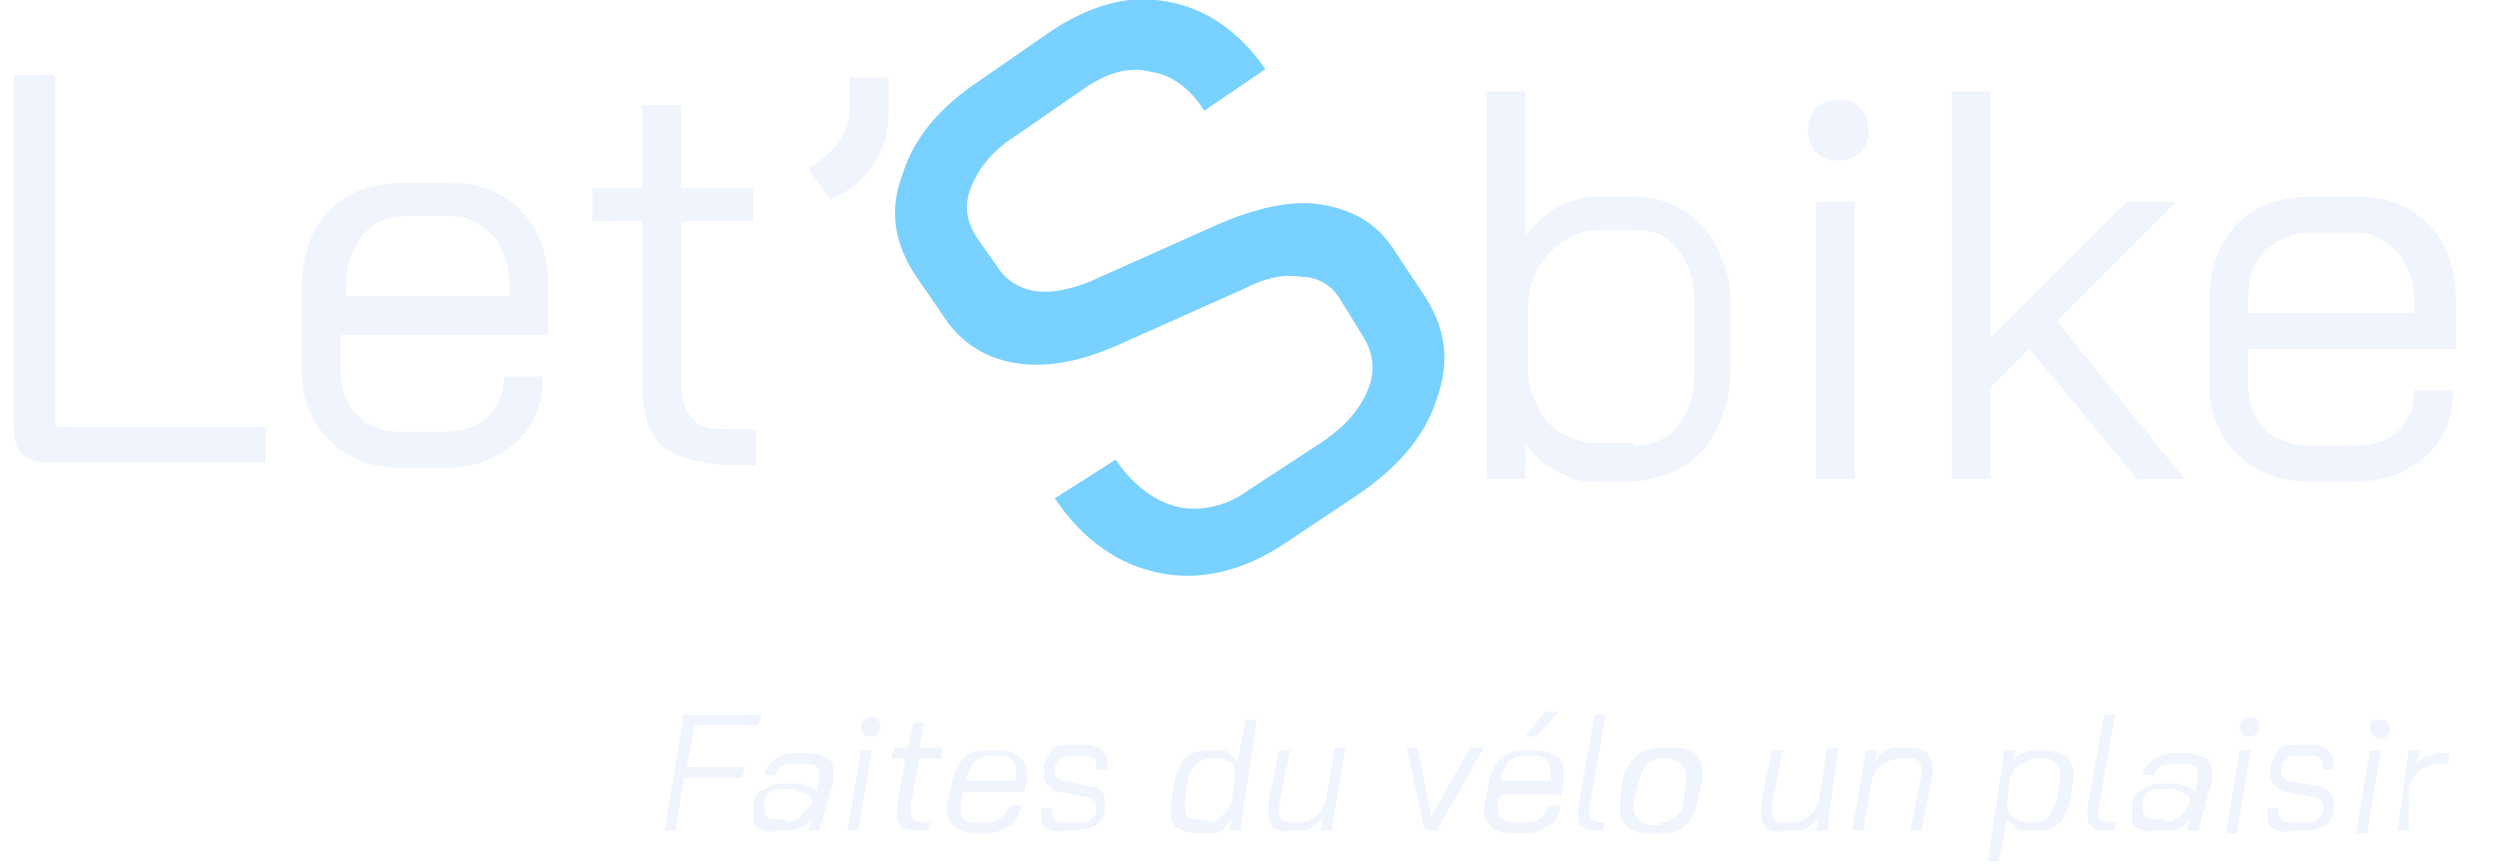
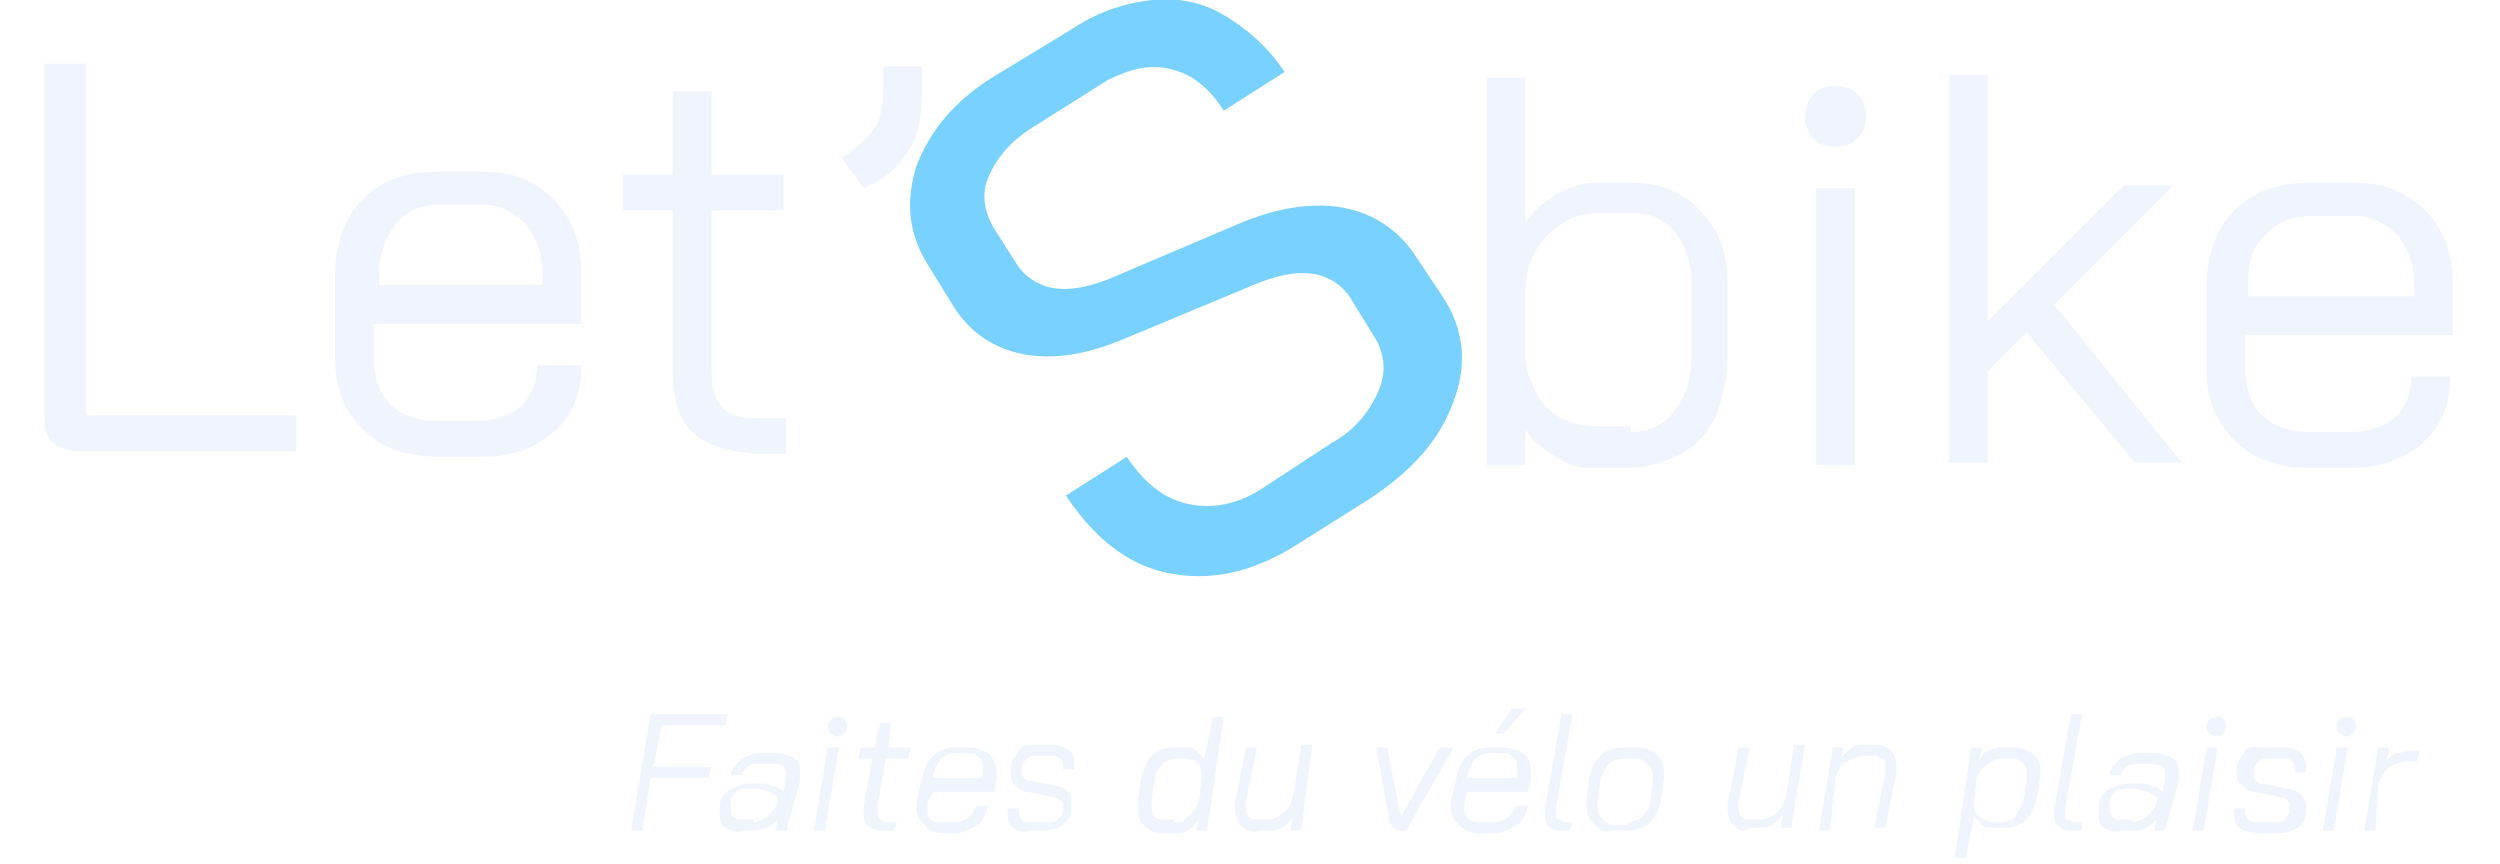
<svg xmlns="http://www.w3.org/2000/svg" version="1.1" id="Calque_1" x="0px" y="0px" viewBox="0 0 90.3 31.2" style="enable-background:new 0 0 90.3 31.2;" xml:space="preserve">
  <style type="text/css">
- 	.st0{fill:#78D1FF;}
- 	.st1{fill:none;}
- 	.st2{enable-background:new    ;}
- 	.st3{fill:#F0F4FC;}
+ 	.st0{fill:#F0F4FC;}
+ 	.st1{fill:#78D1FF;}
</style>
  <g>
-     <g>
-       <path class="st0" d="M41.9,20.7c-1.5-0.3-2.8-1.2-3.8-2.7l2.2-1.4c0.6,0.9,1.4,1.5,2.2,1.7s1.8,0,2.6-0.6l2.6-1.7    c0.9-0.6,1.4-1.2,1.7-1.9c0.3-0.7,0.2-1.4-0.2-2l-0.8-1.3C48.1,10.3,47.6,10,47,10c-0.6-0.1-1.2,0-2,0.4l-4.7,2.1    c-1.4,0.6-2.6,0.8-3.7,0.6c-1.1-0.2-2-0.8-2.6-1.8L33.1,10c-0.8-1.2-1-2.4-0.5-3.7C33,5,33.9,3.9,35.4,2.9L38,1.1    c0.9-0.6,1.9-1,2.8-1.1c0.9-0.1,1.9,0.1,2.7,0.5s1.6,1.1,2.2,2L43.5,4c-0.5-0.8-1.2-1.3-1.9-1.4c-0.8-0.2-1.5,0-2.3,0.5l-2.6,1.8    c-0.8,0.5-1.3,1.1-1.6,1.8c-0.3,0.7-0.2,1.3,0.2,1.9l0.7,1c0.3,0.5,0.8,0.8,1.3,0.9c0.6,0.1,1.2,0,2-0.3L44,8.1    c1.4-0.6,2.7-0.9,3.8-0.7s2,0.7,2.6,1.7l1,1.5c0.8,1.2,1,2.4,0.5,3.8c-0.4,1.3-1.4,2.5-2.9,3.5l-2.7,1.8    C44.9,20.6,43.4,21,41.9,20.7z" />
-     </g>
+     <path class="st0" d="M1.9,16c-0.2-0.2-0.3-0.5-0.3-1V2.3h1.5V15h7.6v1.3H2.9C2.5,16.3,2.2,16.2,1.9,16z" />
+     <path class="st0" d="M13.1,15.5c-0.7-0.7-1-1.5-1-2.6V10c0-1.1,0.3-2.1,1-2.8c0.7-0.7,1.6-1,2.7-1h1.6c1.1,0,1.9,0.3,2.6,1   c0.7,0.7,1,1.6,1,2.7v1.8h-7.5v1.2c0,0.7,0.2,1.3,0.6,1.7c0.4,0.4,1,0.6,1.6,0.6h1.5c0.7,0,1.2-0.2,1.6-0.5   c0.4-0.4,0.6-0.9,0.6-1.5H21c0,1-0.3,1.8-1,2.4c-0.7,0.6-1.5,0.9-2.6,0.9h-1.5C14.7,16.5,13.8,16.2,13.1,15.5z M19.6,10.4V9.9   c0-0.7-0.2-1.3-0.6-1.8c-0.4-0.4-0.9-0.7-1.5-0.7h-1.6c-0.7,0-1.2,0.2-1.6,0.7c-0.4,0.5-0.6,1.1-0.6,1.8v0.4H19.6z" />
+     <path class="st0" d="M25,15.6c-0.5-0.5-0.7-1.2-0.7-2.2V7.6h-1.8V6.3h1.8v-3h1.4v3h2.6v1.3h-2.6v5.8c0,0.6,0.1,1,0.4,1.3   c0.2,0.3,0.6,0.4,1.2,0.4h1.1v1.3h-1.1C26.3,16.3,25.5,16.1,25,15.6z" />
+     <path class="st0" d="M30.4,5.7l0.3-0.2c0.4-0.3,0.7-0.6,0.9-0.9s0.3-0.8,0.3-1.2v-1h1.4v1c0,0.7-0.1,1.4-0.4,1.9   c-0.3,0.5-0.7,1-1.3,1.3l-0.4,0.2L30.4,5.7z" />
  </g>
-   <rect x="-1.2" y="2.7" class="st1" width="35" height="17.9" />
-   <g class="st2">
-     <path class="st3" d="M0.8,16.4c-0.2-0.2-0.3-0.5-0.3-1V2.7h1.5v12.7h7.6v1.3H1.7C1.3,16.7,1,16.6,0.8,16.4z" />
-     <path class="st3" d="M11.9,15.9c-0.7-0.7-1-1.5-1-2.6v-2.9c0-1.1,0.3-2.1,1-2.8c0.7-0.7,1.6-1,2.7-1h1.6c1.1,0,1.9,0.3,2.6,1   c0.7,0.7,1,1.6,1,2.7v1.8h-7.5v1.2c0,0.7,0.2,1.3,0.6,1.7c0.4,0.4,1,0.6,1.6,0.6h1.5c0.7,0,1.2-0.2,1.6-0.5   c0.4-0.4,0.6-0.9,0.6-1.5h1.4c0,1-0.3,1.8-1,2.4c-0.7,0.6-1.5,0.9-2.6,0.9h-1.5C13.5,16.9,12.6,16.6,11.9,15.9z M18.4,10.8v-0.5   c0-0.7-0.2-1.3-0.6-1.8c-0.4-0.4-0.9-0.7-1.5-0.7h-1.6c-0.7,0-1.2,0.2-1.6,0.7s-0.6,1.1-0.6,1.8v0.4H18.4z" />
-     <path class="st3" d="M23.9,16.1c-0.5-0.5-0.7-1.2-0.7-2.2V8h-1.8V6.8h1.8v-3h1.4v3h2.6V8h-2.6v5.8c0,0.6,0.1,1,0.4,1.3   c0.2,0.3,0.6,0.4,1.2,0.4h1.1v1.3h-1.1C25.1,16.7,24.4,16.5,23.9,16.1z" />
-     <path class="st3" d="M29.2,6.1l0.3-0.2c0.4-0.3,0.7-0.6,0.9-0.9s0.3-0.8,0.3-1.2v-1h1.4v1c0,0.7-0.1,1.4-0.4,1.9   c-0.3,0.5-0.7,1-1.3,1.3l-0.4,0.2L29.2,6.1z" />
+   <g>
+     <path class="st0" d="M56.2,16.5c-0.5-0.3-0.9-0.6-1.1-1v1.3h-1.4v-14h1.4v5.2c0.3-0.4,0.7-0.7,1.1-1c0.5-0.2,0.9-0.4,1.4-0.4H59   c0.7,0,1.3,0.2,1.8,0.5c0.5,0.3,0.9,0.8,1.2,1.3c0.3,0.6,0.4,1.2,0.4,1.9v2.6c0,0.8-0.2,1.5-0.4,2.1c-0.3,0.6-0.7,1.1-1.3,1.4   s-1.2,0.5-1.9,0.5h-1.4C57.1,16.9,56.6,16.8,56.2,16.5z M58.9,15.6c0.6,0,1.2-0.2,1.6-0.8c0.4-0.5,0.6-1.1,0.6-2v-2.6   c0-0.7-0.2-1.3-0.6-1.8c-0.4-0.5-0.9-0.7-1.5-0.7h-1.3c-0.7,0-1.3,0.3-1.8,0.8s-0.8,1.2-0.8,2v2.4c0,0.5,0.2,0.9,0.4,1.3   s0.5,0.7,0.9,0.9s0.8,0.3,1.2,0.3H58.9z" />
+     <path class="st0" d="M65.5,5c-0.2-0.2-0.3-0.5-0.3-0.8c0-0.3,0.1-0.6,0.3-0.8c0.2-0.2,0.5-0.3,0.8-0.3c0.3,0,0.6,0.1,0.8,0.3   c0.2,0.2,0.3,0.5,0.3,0.8c0,0.3-0.1,0.6-0.3,0.8c-0.2,0.2-0.5,0.3-0.8,0.3C65.9,5.3,65.7,5.2,65.5,5z M65.5,6.8H67v10h-1.4V6.8z" />
+     <path class="st0" d="M77.1,16.7L73.2,12l-1.4,1.4v3.3h-1.4v-14h1.4v8.9l4.9-4.9h1.8L74.2,11l4.6,5.7H77.1z" />
+     <path class="st0" d="M80.7,15.9c-0.7-0.7-1-1.5-1-2.6v-2.9c0-1.1,0.3-2.1,1-2.8c0.7-0.7,1.6-1,2.7-1H85c1.1,0,1.9,0.3,2.6,1   c0.7,0.7,1,1.6,1,2.7v1.8h-7.5v1.2c0,0.7,0.2,1.3,0.6,1.7c0.4,0.4,1,0.6,1.7,0.6h1.5c0.7,0,1.2-0.2,1.6-0.5   c0.4-0.4,0.6-0.9,0.6-1.5h1.4c0,1-0.3,1.8-1,2.4c-0.7,0.6-1.5,0.9-2.6,0.9h-1.5C82.3,16.9,81.4,16.6,80.7,15.9z M87.2,10.8v-0.5   c0-0.7-0.2-1.3-0.6-1.8c-0.4-0.4-0.9-0.7-1.5-0.7h-1.6c-0.7,0-1.2,0.2-1.7,0.7s-0.6,1.1-0.6,1.8v0.4H87.2z" />
  </g>
-   <rect x="52.6" y="3.2" class="st1" width="37.7" height="16.9" />
-   <g class="st2">
-     <path class="st3" d="M56.2,17c-0.5-0.3-0.9-0.6-1.1-1v1.3h-1.4v-14h1.4v5.2c0.3-0.4,0.7-0.7,1.1-1c0.5-0.2,0.9-0.4,1.4-0.4h1.4   c0.7,0,1.3,0.2,1.8,0.5s0.9,0.8,1.2,1.3c0.3,0.6,0.5,1.2,0.5,1.9v2.6c0,0.8-0.2,1.5-0.5,2.1c-0.3,0.6-0.7,1.1-1.3,1.4   s-1.2,0.5-1.9,0.5h-1.4C57.2,17.4,56.7,17.3,56.2,17z M59,16.1c0.6,0,1.2-0.2,1.6-0.7c0.4-0.5,0.6-1.1,0.6-2v-2.6   c0-0.7-0.2-1.3-0.6-1.8s-0.9-0.7-1.5-0.7h-1.3c-0.7,0-1.3,0.3-1.8,0.8s-0.8,1.2-0.8,2v2.4c0,0.5,0.2,0.9,0.4,1.3s0.5,0.7,0.9,0.9   c0.4,0.2,0.8,0.3,1.2,0.3H59z" />
-     <path class="st3" d="M65.6,5.5c-0.2-0.2-0.3-0.5-0.3-0.8c0-0.3,0.1-0.6,0.3-0.8c0.2-0.2,0.5-0.3,0.8-0.3c0.3,0,0.6,0.1,0.8,0.3   c0.2,0.2,0.3,0.5,0.3,0.8c0,0.3-0.1,0.6-0.3,0.8c-0.2,0.2-0.5,0.3-0.8,0.3C66,5.8,65.8,5.7,65.6,5.5z M65.6,7.3h1.4v10h-1.4V7.3z" />
-     <path class="st3" d="M77.2,17.3l-3.9-4.7l-1.4,1.4v3.3h-1.4v-14h1.4v8.9l4.9-4.9h1.8l-4.3,4.3l4.6,5.7H77.2z" />
-     <path class="st3" d="M80.8,16.4c-0.7-0.7-1-1.5-1-2.6v-2.9c0-1.1,0.3-2.1,1-2.8s1.6-1,2.7-1h1.6c1.1,0,1.9,0.3,2.6,1s1,1.6,1,2.7   v1.8h-7.5v1.2c0,0.7,0.2,1.3,0.6,1.7c0.4,0.4,1,0.6,1.7,0.6H85c0.7,0,1.2-0.2,1.6-0.5c0.4-0.4,0.6-0.9,0.6-1.5h1.4   c0,1-0.3,1.8-1,2.4c-0.7,0.6-1.5,0.9-2.6,0.9h-1.5C82.4,17.4,81.5,17.1,80.8,16.4z M87.2,11.4v-0.5c0-0.7-0.2-1.3-0.6-1.8   c-0.4-0.4-0.9-0.7-1.5-0.7h-1.6c-0.7,0-1.2,0.2-1.7,0.7s-0.6,1.1-0.6,1.8v0.4H87.2z" />
+   <g>
+     <path class="st1" d="M42.2,20.7c-1.5-0.3-2.7-1.3-3.7-2.8l2.2-1.4c0.6,0.9,1.3,1.5,2.2,1.7c0.9,0.2,1.8,0,2.6-0.5l2.6-1.7   c0.9-0.5,1.4-1.2,1.7-1.9c0.3-0.7,0.2-1.4-0.2-2l-0.8-1.3c-0.3-0.5-0.8-0.8-1.3-0.9c-0.6-0.1-1.2,0-2,0.3l-4.8,2   c-1.4,0.6-2.6,0.8-3.7,0.6s-2-0.8-2.6-1.8l-0.8-1.3c-0.8-1.2-0.9-2.4-0.5-3.7c0.5-1.3,1.4-2.4,2.9-3.3L38.8,1   c0.9-0.6,1.9-0.9,2.8-1c1-0.1,1.9,0.1,2.7,0.6s1.5,1.1,2.1,2l-2.2,1.4c-0.5-0.8-1.1-1.3-1.9-1.5c-0.8-0.2-1.5,0-2.3,0.4l-2.7,1.7   c-0.8,0.5-1.3,1.1-1.6,1.8S35.6,7.8,36,8.4l0.7,1.1c0.3,0.5,0.8,0.8,1.3,0.9c0.6,0.1,1.2,0,2-0.3l4.7-2c1.4-0.6,2.7-0.8,3.8-0.6   c1.1,0.2,2,0.8,2.6,1.7l1,1.5c0.8,1.2,0.9,2.5,0.4,3.8C52,15.9,51,17,49.5,18l-2.7,1.7C45.2,20.7,43.7,21,42.2,20.7z" />
  </g>
-   <rect x="15.4" y="25.8" class="st1" width="73.5" height="4.9" />
-   <g class="st2">
-     <path class="st3" d="M24.7,25.8h2.8l-0.1,0.4h-2.3l-0.3,1.5h2.1l-0.1,0.4h-2.1L24.4,30h-0.4L24.7,25.8z" />
-     <path class="st3" d="M27.4,29.9c-0.2-0.1-0.2-0.3-0.2-0.5c0,0,0-0.1,0-0.1l0-0.2c0-0.3,0.2-0.5,0.4-0.6c0.2-0.1,0.4-0.2,0.7-0.2   h0.4c0.1,0,0.3,0,0.4,0.1c0.2,0,0.3,0.1,0.4,0.2l0.1-0.5c0-0.1,0-0.1,0-0.1c0-0.1,0-0.2-0.1-0.3s-0.2-0.1-0.4-0.1h-0.5   c-0.2,0-0.3,0-0.4,0.1c-0.1,0.1-0.2,0.2-0.2,0.3h-0.4c0-0.2,0.2-0.4,0.4-0.6c0.2-0.1,0.4-0.2,0.7-0.2h0.5c0.3,0,0.5,0.1,0.7,0.2   s0.2,0.3,0.2,0.6c0,0.1,0,0.1,0,0.2L29.6,30h-0.4l0.1-0.4c-0.1,0.1-0.3,0.3-0.4,0.3s-0.3,0.1-0.4,0.1h-0.4   C27.8,30.1,27.6,30,27.4,29.9z M28.4,29.7c0.2,0,0.4-0.1,0.5-0.2s0.3-0.3,0.4-0.5l0-0.2c-0.1-0.1-0.2-0.1-0.3-0.2   c-0.1,0-0.3-0.1-0.4-0.1h-0.4c-0.2,0-0.3,0-0.4,0.1c-0.1,0.1-0.2,0.2-0.2,0.3l0,0.2c0,0,0,0.1,0,0.1c0,0.1,0,0.2,0.1,0.3   c0.1,0.1,0.2,0.1,0.3,0.1H28.4z" />
-     <path class="st3" d="M31.1,27.1h0.4L31,30h-0.4L31.1,27.1z M31.2,26.5c0,0-0.1-0.1-0.1-0.2c0-0.1,0-0.2,0.1-0.3   c0.1-0.1,0.2-0.1,0.3-0.1c0.1,0,0.2,0,0.2,0.1c0,0,0.1,0.1,0.1,0.2c0,0.1,0,0.2-0.1,0.3c-0.1,0.1-0.2,0.1-0.3,0.1   C31.3,26.6,31.3,26.6,31.2,26.5z" />
-     <path class="st3" d="M32.6,29.9c-0.1-0.1-0.2-0.2-0.2-0.5c0-0.1,0-0.2,0-0.3l0.3-1.7h-0.5l0.1-0.4h0.5l0.2-0.9h0.4l-0.2,0.9h0.8   L34,27.4h-0.8l-0.3,1.7c0,0,0,0.1,0,0.2c0,0.1,0,0.2,0.1,0.3s0.2,0.1,0.3,0.1h0.3L33.5,30h-0.3C32.9,30,32.8,30,32.6,29.9z" />
-     <path class="st3" d="M34.5,29.9c-0.2-0.2-0.3-0.4-0.3-0.6c0-0.1,0-0.1,0-0.2l0.2-0.9c0.1-0.4,0.2-0.6,0.4-0.8   c0.2-0.2,0.5-0.3,0.8-0.3h0.5c0.3,0,0.5,0.1,0.7,0.2c0.2,0.2,0.3,0.4,0.3,0.7c0,0.1,0,0.1,0,0.2L37,28.6h-2.2L34.7,29   c0,0,0,0.1,0,0.2c0,0.2,0,0.3,0.1,0.4c0.1,0.1,0.2,0.1,0.4,0.1h0.5c0.2,0,0.4-0.1,0.5-0.2c0.1-0.1,0.2-0.3,0.3-0.4h0.4   c-0.1,0.3-0.2,0.6-0.4,0.7s-0.5,0.3-0.8,0.3h-0.5C35,30.1,34.7,30,34.5,29.9z M36.7,28.3l0-0.2c0-0.1,0-0.1,0-0.2   c0-0.2,0-0.3-0.1-0.4c-0.1-0.1-0.2-0.2-0.4-0.2h-0.5c-0.2,0-0.4,0.1-0.5,0.2s-0.2,0.3-0.3,0.6l0,0.1H36.7z" />
-     <path class="st3" d="M37.8,29.9c-0.2-0.1-0.2-0.3-0.2-0.5c0-0.1,0-0.1,0-0.2H38c0,0.1,0,0.1,0,0.1c0,0.1,0,0.2,0.1,0.3   s0.2,0.1,0.4,0.1H39c0.2,0,0.3,0,0.4-0.1c0.1-0.1,0.2-0.2,0.2-0.3l0-0.2c0,0,0,0,0,0c0-0.1,0-0.1-0.1-0.2c-0.1,0-0.1-0.1-0.2-0.1   l-1-0.2c-0.2,0-0.3-0.1-0.4-0.2c-0.1-0.1-0.2-0.2-0.2-0.4c0,0,0-0.1,0-0.1l0-0.2c0-0.2,0.2-0.4,0.3-0.6s0.4-0.2,0.7-0.2h0.5   c0.3,0,0.5,0.1,0.6,0.2c0.2,0.1,0.2,0.3,0.2,0.5c0,0.1,0,0.1,0,0.2h-0.4c0,0,0-0.1,0-0.1c0-0.1,0-0.2-0.1-0.3   c-0.1-0.1-0.2-0.1-0.3-0.1h-0.5c-0.2,0-0.3,0-0.4,0.1c-0.1,0.1-0.2,0.2-0.2,0.3l0,0.2c0,0.1,0,0.1,0.1,0.2c0.1,0.1,0.1,0.1,0.2,0.1   l1,0.2c0.2,0,0.3,0.1,0.4,0.2c0.1,0.1,0.1,0.2,0.1,0.4c0,0,0,0.1,0,0.1l0,0.2c0,0.2-0.2,0.4-0.3,0.5c-0.2,0.1-0.4,0.2-0.7,0.2h-0.5   C38.2,30.1,37.9,30,37.8,29.9z" />
-     <path class="st3" d="M42.5,29.9c-0.2-0.2-0.2-0.4-0.2-0.6c0-0.1,0-0.2,0-0.3l0.1-0.7c0.1-0.4,0.2-0.7,0.4-0.9   c0.2-0.2,0.5-0.3,0.8-0.3h0.4c0.2,0,0.3,0,0.4,0.1c0.1,0.1,0.2,0.2,0.3,0.3l0.3-1.5h0.4L44.8,30h-0.4l0.1-0.4   c-0.1,0.1-0.2,0.3-0.4,0.4c-0.1,0.1-0.3,0.1-0.4,0.1h-0.4C42.9,30.1,42.7,30,42.5,29.9z M43.6,29.7c0.1,0,0.3,0,0.4-0.1   c0.1-0.1,0.2-0.2,0.3-0.3c0.1-0.1,0.2-0.3,0.2-0.4l0.1-0.8c0-0.2,0-0.4-0.1-0.5c-0.1-0.1-0.3-0.2-0.4-0.2h-0.4   c-0.2,0-0.4,0.1-0.5,0.2c-0.2,0.2-0.3,0.4-0.3,0.6l-0.1,0.7c0,0.1,0,0.1,0,0.2c0,0.2,0,0.3,0.1,0.4c0.1,0.1,0.2,0.1,0.4,0.1H43.6z" />
-     <path class="st3" d="M46,29.9c-0.1-0.1-0.2-0.3-0.2-0.6c0-0.1,0-0.1,0-0.2l0.4-2h0.4l-0.4,2c0,0.1,0,0.1,0,0.2c0,0.1,0,0.2,0.1,0.3   s0.2,0.1,0.3,0.1H47c0.2,0,0.4-0.1,0.5-0.2c0.2-0.1,0.3-0.3,0.4-0.6l0.3-1.9h0.4l-0.5,3h-0.4l0.1-0.5c-0.1,0.2-0.3,0.3-0.4,0.4   c-0.2,0.1-0.3,0.1-0.4,0.1h-0.4C46.4,30.1,46.2,30,46,29.9z" />
-     <path class="st3" d="M51.4,29.7l-0.6-2.7h0.4l0.5,2.5h0l1.4-2.5h0.5l-1.7,3h-0.2C51.5,30,51.4,29.9,51.4,29.7z" />
-     <path class="st3" d="M53.9,29.9c-0.2-0.2-0.3-0.4-0.3-0.6c0-0.1,0-0.1,0-0.2l0.2-0.9c0.1-0.4,0.2-0.6,0.4-0.8   c0.2-0.2,0.5-0.3,0.8-0.3h0.5c0.3,0,0.5,0.1,0.7,0.2s0.3,0.4,0.3,0.7c0,0.1,0,0.1,0,0.2l-0.1,0.5h-2.2L54.1,29c0,0,0,0.1,0,0.2   c0,0.2,0,0.3,0.2,0.4c0.1,0.1,0.2,0.1,0.4,0.1h0.5c0.2,0,0.4-0.1,0.5-0.2s0.2-0.3,0.3-0.4h0.4c-0.1,0.3-0.2,0.6-0.4,0.7   s-0.5,0.3-0.8,0.3h-0.5C54.3,30.1,54,30,53.9,29.9z M56,28.3l0-0.2c0-0.1,0-0.1,0-0.2c0-0.2,0-0.3-0.1-0.4   c-0.1-0.1-0.2-0.2-0.4-0.2H55c-0.2,0-0.4,0.1-0.5,0.2c-0.1,0.1-0.2,0.3-0.3,0.6l0,0.1H56z M55.8,25.7h0.5l-0.8,0.9h-0.4L55.8,25.7z   " />
-     <path class="st3" d="M57.2,29.9C57,29.8,57,29.7,57,29.5c0-0.1,0-0.2,0-0.3l0.6-3.4H58l-0.6,3.4c0,0.1,0,0.1,0,0.2   c0,0.1,0,0.2,0.1,0.2c0.1,0,0.1,0.1,0.3,0.1H58L57.9,30h-0.2C57.5,30,57.3,30,57.2,29.9z" />
-     <path class="st3" d="M58.8,29.9c-0.2-0.2-0.3-0.4-0.3-0.7c0-0.1,0-0.1,0-0.2l0.1-0.8c0.1-0.4,0.2-0.6,0.4-0.8S59.6,27,60,27h0.5   c0.3,0,0.6,0.1,0.7,0.2c0.2,0.2,0.3,0.4,0.3,0.7c0,0.1,0,0.1,0,0.2L61.3,29c-0.1,0.4-0.2,0.6-0.4,0.8c-0.2,0.2-0.5,0.3-0.8,0.3   h-0.5C59.2,30.1,59,30,58.8,29.9z M60,29.7c0.2,0,0.4-0.1,0.5-0.2c0.2-0.1,0.3-0.3,0.3-0.5l0.1-0.8c0-0.1,0-0.1,0-0.2   c0-0.2-0.1-0.3-0.2-0.4c-0.1-0.1-0.2-0.2-0.4-0.2H60c-0.2,0-0.4,0.1-0.5,0.2c-0.1,0.1-0.2,0.3-0.3,0.6L59,29c0,0.1,0,0.1,0,0.2   c0,0.2,0.1,0.3,0.2,0.4c0.1,0.1,0.2,0.2,0.4,0.2H60z" />
-     <path class="st3" d="M63.8,29.9c-0.1-0.1-0.2-0.3-0.2-0.6c0-0.1,0-0.1,0-0.2l0.4-2h0.4l-0.4,2c0,0.1,0,0.1,0,0.2   c0,0.1,0,0.2,0.1,0.3s0.2,0.1,0.3,0.1h0.4c0.2,0,0.4-0.1,0.5-0.2c0.2-0.1,0.3-0.3,0.4-0.6l0.3-1.9h0.4L66,30h-0.4l0.1-0.5   c-0.1,0.2-0.3,0.3-0.4,0.4c-0.2,0.1-0.3,0.1-0.4,0.1h-0.4C64.2,30.1,63.9,30,63.8,29.9z" />
-     <path class="st3" d="M67.4,27.1h0.4l-0.1,0.4c0.1-0.2,0.3-0.3,0.4-0.4c0.2-0.1,0.3-0.1,0.4-0.1H69c0.3,0,0.5,0.1,0.6,0.2   c0.1,0.1,0.2,0.3,0.2,0.6c0,0.1,0,0.1,0,0.2l-0.4,2H69l0.4-2c0,0,0-0.1,0-0.2c0-0.1,0-0.3-0.1-0.3c-0.1-0.1-0.2-0.1-0.3-0.1h-0.4   c-0.2,0-0.4,0.1-0.6,0.2c-0.2,0.1-0.3,0.3-0.4,0.6L67.3,30h-0.4L67.4,27.1z" />
-     <path class="st3" d="M72.4,27.1h0.4l-0.1,0.4c0.1-0.1,0.2-0.3,0.4-0.3c0.1-0.1,0.3-0.1,0.4-0.1h0.4c0.3,0,0.5,0.1,0.7,0.2   c0.2,0.2,0.3,0.4,0.3,0.6c0,0,0,0.1,0,0.2l-0.1,0.7c-0.1,0.4-0.2,0.7-0.4,0.9c-0.2,0.2-0.5,0.3-0.8,0.3h-0.4c-0.2,0-0.3,0-0.4-0.1   c-0.1-0.1-0.2-0.2-0.3-0.3l-0.3,1.5h-0.4L72.4,27.1z M73.5,29.7c0.2,0,0.4-0.1,0.5-0.2c0.1-0.2,0.2-0.4,0.3-0.6l0.1-0.7   c0-0.1,0-0.1,0-0.2c0-0.2,0-0.3-0.1-0.4c-0.1-0.1-0.2-0.2-0.4-0.2h-0.4c-0.2,0-0.3,0.1-0.5,0.2s-0.3,0.3-0.4,0.5L72.5,29   c0,0.2,0,0.4,0.2,0.5c0.1,0.1,0.3,0.2,0.5,0.2H73.5z" />
-     <path class="st3" d="M75.6,29.9c-0.1-0.1-0.2-0.2-0.2-0.4c0-0.1,0-0.2,0-0.3l0.6-3.4h0.4l-0.6,3.4c0,0.1,0,0.1,0,0.2   c0,0.1,0,0.2,0.1,0.2s0.1,0.1,0.3,0.1h0.2L76.4,30h-0.2C75.9,30,75.7,30,75.6,29.9z" />
-     <path class="st3" d="M77.2,29.9c-0.2-0.1-0.2-0.3-0.2-0.5c0,0,0-0.1,0-0.1l0-0.2c0-0.3,0.2-0.5,0.4-0.6c0.2-0.1,0.4-0.2,0.7-0.2   h0.4c0.1,0,0.3,0,0.4,0.1c0.2,0,0.3,0.1,0.4,0.2l0.1-0.5c0-0.1,0-0.1,0-0.1c0-0.1,0-0.2-0.1-0.3c-0.1-0.1-0.2-0.1-0.4-0.1h-0.5   c-0.2,0-0.3,0-0.4,0.1s-0.2,0.2-0.2,0.3h-0.4c0-0.2,0.2-0.4,0.4-0.6c0.2-0.1,0.4-0.2,0.7-0.2h0.5c0.3,0,0.5,0.1,0.7,0.2   s0.2,0.3,0.2,0.6c0,0.1,0,0.1,0,0.2L79.4,30H79l0.1-0.4c-0.1,0.1-0.3,0.3-0.4,0.3c-0.1,0.1-0.3,0.1-0.5,0.1h-0.4   C77.6,30.1,77.4,30,77.2,29.9z M78.2,29.7c0.2,0,0.4-0.1,0.5-0.2c0.2-0.1,0.3-0.3,0.4-0.5l0-0.2c-0.1-0.1-0.2-0.1-0.3-0.2   c-0.1,0-0.3-0.1-0.4-0.1h-0.4c-0.2,0-0.3,0-0.4,0.1c-0.1,0.1-0.2,0.2-0.2,0.3l0,0.2c0,0,0,0.1,0,0.1c0,0.1,0,0.2,0.1,0.3   c0.1,0.1,0.2,0.1,0.3,0.1H78.2z" />
-     <path class="st3" d="M80.9,27.1h0.4l-0.5,3h-0.4L80.9,27.1z M81,26.5c0,0-0.1-0.1-0.1-0.2c0-0.1,0-0.2,0.1-0.3   c0.1-0.1,0.2-0.1,0.3-0.1c0.1,0,0.2,0,0.2,0.1c0.1,0,0.1,0.1,0.1,0.2c0,0.1,0,0.2-0.1,0.3c-0.1,0.1-0.2,0.1-0.3,0.1   C81.1,26.6,81.1,26.6,81,26.5z" />
-     <path class="st3" d="M82.1,29.9c-0.2-0.1-0.2-0.3-0.2-0.5c0-0.1,0-0.1,0-0.2h0.4c0,0.1,0,0.1,0,0.1c0,0.1,0,0.2,0.1,0.3   c0.1,0.1,0.2,0.1,0.4,0.1h0.5c0.2,0,0.3,0,0.4-0.1c0.1-0.1,0.2-0.2,0.2-0.3l0-0.2c0,0,0,0,0,0c0-0.1,0-0.1-0.1-0.2   s-0.1-0.1-0.2-0.1l-1-0.2c-0.2,0-0.3-0.1-0.4-0.2c-0.1-0.1-0.2-0.2-0.2-0.4c0,0,0-0.1,0-0.1l0-0.2c0-0.2,0.2-0.4,0.3-0.6   s0.4-0.2,0.7-0.2h0.5c0.3,0,0.5,0.1,0.6,0.2s0.2,0.3,0.2,0.5c0,0.1,0,0.1,0,0.2h-0.4c0,0,0-0.1,0-0.1c0-0.1,0-0.2-0.1-0.3   c-0.1-0.1-0.2-0.1-0.3-0.1h-0.5c-0.2,0-0.3,0-0.4,0.1c-0.1,0.1-0.2,0.2-0.2,0.3l0,0.2c0,0.1,0,0.1,0.1,0.2c0.1,0.1,0.1,0.1,0.2,0.1   l1,0.2c0.2,0,0.3,0.1,0.4,0.2c0.1,0.1,0.2,0.2,0.2,0.4c0,0,0,0.1,0,0.1l0,0.2c0,0.2-0.2,0.4-0.3,0.5c-0.2,0.1-0.4,0.2-0.7,0.2h-0.5   C82.5,30.1,82.2,30,82.1,29.9z" />
-     <path class="st3" d="M85.6,27.1H86l-0.5,3h-0.4L85.6,27.1z M85.7,26.5c0,0-0.1-0.1-0.1-0.2c0-0.1,0-0.2,0.1-0.3   C85.8,26,85.9,26,86,26c0.1,0,0.2,0,0.2,0.1c0.1,0,0.1,0.1,0.1,0.2c0,0.1,0,0.2-0.1,0.3c-0.1,0.1-0.2,0.1-0.3,0.1   C85.8,26.6,85.7,26.6,85.7,26.5z" />
-     <path class="st3" d="M87,27.1h0.4l-0.1,0.5c0.1-0.1,0.2-0.3,0.4-0.3s0.3-0.1,0.5-0.1h0.3l-0.1,0.4h-0.3c-0.3,0-0.5,0.1-0.7,0.2   c-0.2,0.2-0.3,0.4-0.4,0.6L87,30h-0.4L87,27.1z" />
+   <g>
+     <path class="st0" d="M23.5,25.8h2.8l-0.1,0.4h-2.3l-0.3,1.5h2.1l-0.1,0.4h-2.1L23.2,30h-0.4L23.5,25.8z" />
+     <path class="st0" d="M26.2,29.9c-0.2-0.1-0.2-0.3-0.2-0.5c0,0,0-0.1,0-0.1l0-0.2c0-0.3,0.2-0.5,0.4-0.6c0.2-0.1,0.4-0.2,0.7-0.2   h0.4c0.1,0,0.3,0,0.4,0.1c0.2,0,0.3,0.1,0.4,0.2l0.1-0.5c0-0.1,0-0.1,0-0.1c0-0.1,0-0.2-0.1-0.3s-0.2-0.1-0.4-0.1h-0.5   c-0.2,0-0.3,0-0.4,0.1c-0.1,0.1-0.2,0.2-0.2,0.3h-0.4c0-0.2,0.2-0.4,0.4-0.6c0.2-0.1,0.4-0.2,0.7-0.2h0.5c0.3,0,0.5,0.1,0.7,0.2   s0.2,0.3,0.2,0.6c0,0.1,0,0.1,0,0.2L28.4,30H28l0.1-0.4c-0.1,0.1-0.3,0.3-0.4,0.3s-0.3,0.1-0.4,0.1h-0.4   C26.6,30.1,26.4,30,26.2,29.9z M27.2,29.7c0.2,0,0.4-0.1,0.5-0.2s0.3-0.3,0.4-0.5l0-0.2c-0.1-0.1-0.2-0.1-0.3-0.2   c-0.1,0-0.3-0.1-0.4-0.1h-0.4c-0.2,0-0.3,0-0.4,0.1c-0.1,0.1-0.2,0.2-0.2,0.3l0,0.2c0,0,0,0.1,0,0.1c0,0.1,0,0.2,0.1,0.3   c0.1,0.1,0.2,0.1,0.3,0.1H27.2z" />
+     <path class="st0" d="M29.9,27h0.4l-0.5,3h-0.4L29.9,27z M30,26.5c0,0-0.1-0.1-0.1-0.2c0-0.1,0-0.2,0.1-0.3c0.1-0.1,0.2-0.1,0.3-0.1   c0.1,0,0.2,0,0.2,0.1c0,0,0.1,0.1,0.1,0.2c0,0.1,0,0.2-0.1,0.3c-0.1,0.1-0.2,0.1-0.3,0.1C30.1,26.6,30.1,26.5,30,26.5z" />
+     <path class="st0" d="M31.4,29.9c-0.1-0.1-0.2-0.2-0.2-0.5c0-0.1,0-0.2,0-0.3l0.3-1.7h-0.5l0.1-0.4h0.5l0.2-0.9h0.4L32.1,27h0.8   l-0.1,0.4H32l-0.3,1.7c0,0,0,0.1,0,0.2c0,0.1,0,0.2,0.1,0.3s0.2,0.1,0.3,0.1h0.3L32.3,30H32C31.8,30,31.6,30,31.4,29.9z" />
+     <path class="st0" d="M33.4,29.8c-0.2-0.2-0.3-0.4-0.3-0.6c0-0.1,0-0.1,0-0.2l0.2-0.9c0.1-0.4,0.2-0.6,0.4-0.8   c0.2-0.2,0.5-0.3,0.8-0.3H35c0.3,0,0.5,0.1,0.7,0.2c0.2,0.2,0.3,0.4,0.3,0.7c0,0.1,0,0.1,0,0.2l-0.1,0.5h-2.2L33.5,29   c0,0,0,0.1,0,0.2c0,0.2,0,0.3,0.1,0.4c0.1,0.1,0.2,0.1,0.4,0.1h0.5c0.2,0,0.4-0.1,0.5-0.2c0.1-0.1,0.2-0.3,0.3-0.4h0.4   c-0.1,0.3-0.2,0.6-0.4,0.7s-0.5,0.3-0.8,0.3h-0.5C33.8,30.1,33.5,30,33.4,29.8z M35.5,28.2l0-0.2c0-0.1,0-0.1,0-0.2   c0-0.2,0-0.3-0.1-0.4c-0.1-0.1-0.2-0.2-0.4-0.2h-0.5c-0.2,0-0.4,0.1-0.5,0.2s-0.2,0.3-0.3,0.6l0,0.1H35.5z" />
+     <path class="st0" d="M36.6,29.9c-0.2-0.1-0.2-0.3-0.2-0.5c0-0.1,0-0.1,0-0.2h0.4c0,0.1,0,0.1,0,0.1c0,0.1,0,0.2,0.1,0.3   s0.2,0.1,0.4,0.1h0.5c0.2,0,0.3,0,0.4-0.1c0.1-0.1,0.2-0.2,0.2-0.3l0-0.2c0,0,0,0,0,0c0-0.1,0-0.1-0.1-0.2c-0.1,0-0.1-0.1-0.2-0.1   l-1-0.2c-0.2,0-0.3-0.1-0.4-0.2c-0.1-0.1-0.2-0.2-0.2-0.4c0,0,0-0.1,0-0.1l0-0.2c0-0.2,0.2-0.4,0.3-0.6s0.4-0.2,0.7-0.2h0.5   c0.3,0,0.5,0.1,0.6,0.2c0.2,0.1,0.2,0.3,0.2,0.5c0,0.1,0,0.1,0,0.2h-0.4c0,0,0-0.1,0-0.1c0-0.1,0-0.2-0.1-0.3   c-0.1-0.1-0.2-0.1-0.3-0.1h-0.5c-0.2,0-0.3,0-0.4,0.1c-0.1,0.1-0.2,0.2-0.2,0.3l0,0.2c0,0.1,0,0.1,0.1,0.2c0.1,0.1,0.1,0.1,0.2,0.1   l1,0.2c0.2,0,0.3,0.1,0.4,0.2c0.1,0.1,0.1,0.2,0.1,0.4c0,0,0,0.1,0,0.1l0,0.2c0,0.2-0.2,0.4-0.3,0.5c-0.2,0.1-0.4,0.2-0.7,0.2h-0.5   C37,30.1,36.7,30,36.6,29.9z" />
+     <path class="st0" d="M41.3,29.8c-0.2-0.2-0.2-0.4-0.2-0.6c0-0.1,0-0.2,0-0.3l0.1-0.7c0.1-0.4,0.2-0.7,0.4-0.9   c0.2-0.2,0.5-0.3,0.8-0.3h0.4c0.2,0,0.3,0,0.4,0.1c0.1,0.1,0.2,0.2,0.3,0.3l0.3-1.5h0.4L43.6,30h-0.4l0.1-0.4   c-0.1,0.1-0.2,0.3-0.4,0.4c-0.1,0.1-0.3,0.1-0.4,0.1H42C41.7,30.1,41.5,30,41.3,29.8z M42.4,29.7c0.1,0,0.3,0,0.4-0.1   c0.1-0.1,0.2-0.2,0.3-0.3c0.1-0.1,0.2-0.3,0.2-0.4l0.1-0.8c0-0.2,0-0.4-0.1-0.5c-0.1-0.1-0.3-0.2-0.4-0.2h-0.4   c-0.2,0-0.4,0.1-0.5,0.2c-0.2,0.2-0.3,0.4-0.3,0.6l-0.1,0.7c0,0.1,0,0.1,0,0.2c0,0.2,0,0.3,0.1,0.4c0.1,0.1,0.2,0.1,0.4,0.1H42.4z" />
+     <path class="st0" d="M44.8,29.8c-0.1-0.1-0.2-0.3-0.2-0.6c0-0.1,0-0.1,0-0.2l0.4-2h0.4l-0.4,2c0,0.1,0,0.1,0,0.2   c0,0.1,0,0.2,0.1,0.3s0.2,0.1,0.3,0.1h0.4c0.2,0,0.4-0.1,0.5-0.2c0.2-0.1,0.3-0.3,0.4-0.6l0.3-1.9h0.4L47,30h-0.4l0.1-0.5   c-0.1,0.2-0.3,0.3-0.4,0.4c-0.2,0.1-0.3,0.1-0.4,0.1h-0.4C45.2,30.1,45,30,44.8,29.8z" />
+     <path class="st0" d="M50.2,29.7L49.7,27h0.4l0.5,2.5h0l1.4-2.5h0.5l-1.7,3h-0.2C50.4,30,50.3,29.9,50.2,29.7z" />
+     <path class="st0" d="M52.7,29.8c-0.2-0.2-0.3-0.4-0.3-0.6c0-0.1,0-0.1,0-0.2l0.2-0.9c0.1-0.4,0.2-0.6,0.4-0.8s0.5-0.3,0.8-0.3h0.5   c0.3,0,0.5,0.1,0.7,0.2s0.3,0.4,0.3,0.7c0,0.1,0,0.1,0,0.2l-0.1,0.5h-2.2L52.9,29c0,0,0,0.1,0,0.2c0,0.2,0,0.3,0.2,0.4   c0.1,0.1,0.2,0.1,0.4,0.1h0.5c0.2,0,0.4-0.1,0.5-0.2c0.1-0.1,0.2-0.3,0.3-0.4h0.4c-0.1,0.3-0.2,0.6-0.4,0.7s-0.5,0.3-0.8,0.3h-0.5   C53.1,30.1,52.9,30,52.7,29.8z M54.8,28.2l0-0.2c0-0.1,0-0.1,0-0.2c0-0.2,0-0.3-0.1-0.4c-0.1-0.1-0.2-0.2-0.4-0.2h-0.5   c-0.2,0-0.4,0.1-0.5,0.2c-0.1,0.1-0.2,0.3-0.3,0.6l0,0.1H54.8z M54.6,25.6h0.5l-0.8,0.9H54L54.6,25.6z" />
+     <path class="st0" d="M56,29.9c-0.1-0.1-0.2-0.2-0.2-0.4c0-0.1,0-0.2,0-0.3l0.6-3.4h0.4l-0.6,3.4c0,0.1,0,0.1,0,0.2   c0,0.1,0,0.2,0.1,0.2s0.1,0.1,0.3,0.1h0.2L56.7,30h-0.2C56.3,30,56.1,30,56,29.9z" />
+     <path class="st0" d="M57.6,29.8c-0.2-0.2-0.3-0.4-0.3-0.7c0-0.1,0-0.1,0-0.2l0.1-0.8c0.1-0.4,0.2-0.6,0.4-0.8s0.5-0.3,0.8-0.3h0.5   c0.3,0,0.6,0.1,0.7,0.2c0.2,0.2,0.3,0.4,0.3,0.7c0,0.1,0,0.1,0,0.2l-0.1,0.8c-0.1,0.4-0.2,0.6-0.4,0.8c-0.2,0.2-0.5,0.3-0.8,0.3   h-0.5C58,30.1,57.8,30,57.6,29.8z M58.8,29.7c0.2,0,0.4-0.1,0.5-0.2s0.3-0.3,0.3-0.5l0.1-0.8c0-0.1,0-0.1,0-0.2   c0-0.2-0.1-0.3-0.2-0.4c-0.1-0.1-0.2-0.2-0.4-0.2h-0.5c-0.2,0-0.4,0.1-0.5,0.2c-0.1,0.1-0.2,0.3-0.3,0.6l-0.1,0.8   c0,0.1,0,0.1,0,0.2c0,0.2,0.1,0.3,0.2,0.4c0.1,0.1,0.2,0.2,0.4,0.2H58.8z" />
+     <path class="st0" d="M62.6,29.8c-0.1-0.1-0.2-0.3-0.2-0.6c0-0.1,0-0.1,0-0.2l0.4-2h0.4l-0.4,2c0,0.1,0,0.1,0,0.2   c0,0.1,0,0.2,0.1,0.3c0.1,0.1,0.2,0.1,0.3,0.1h0.4c0.2,0,0.4-0.1,0.5-0.2c0.2-0.1,0.3-0.3,0.4-0.6l0.3-1.9h0.4l-0.5,3h-0.4l0.1-0.5   c-0.1,0.2-0.3,0.3-0.4,0.4c-0.2,0.1-0.3,0.1-0.4,0.1h-0.4C63,30.1,62.8,30,62.6,29.8z" />
+     <path class="st0" d="M66.2,27h0.4l-0.1,0.4c0.1-0.2,0.3-0.3,0.4-0.4c0.2-0.1,0.3-0.1,0.4-0.1h0.4c0.3,0,0.5,0.1,0.6,0.2   c0.1,0.1,0.2,0.3,0.2,0.6c0,0.1,0,0.1,0,0.2l-0.4,2h-0.4l0.4-2c0,0,0-0.1,0-0.2c0-0.1,0-0.3-0.1-0.3s-0.2-0.1-0.3-0.1h-0.4   c-0.2,0-0.4,0.1-0.6,0.2c-0.2,0.1-0.3,0.3-0.4,0.6L66.1,30h-0.4L66.2,27z" />
+     <path class="st0" d="M71.2,27h0.4l-0.1,0.4c0.1-0.1,0.2-0.3,0.4-0.3c0.1-0.1,0.3-0.1,0.4-0.1h0.4c0.3,0,0.5,0.1,0.7,0.2   c0.2,0.2,0.3,0.4,0.3,0.6c0,0,0,0.1,0,0.2l-0.1,0.7c-0.1,0.4-0.2,0.7-0.4,0.9c-0.2,0.2-0.5,0.3-0.8,0.3h-0.4c-0.2,0-0.3,0-0.4-0.1   c-0.1-0.1-0.2-0.2-0.3-0.3l-0.3,1.5h-0.4L71.2,27z M72.3,29.7c0.2,0,0.4-0.1,0.5-0.2c0.1-0.2,0.2-0.4,0.3-0.6l0.1-0.7   c0-0.1,0-0.1,0-0.2c0-0.2,0-0.3-0.1-0.4c-0.1-0.1-0.2-0.2-0.4-0.2h-0.4c-0.2,0-0.3,0.1-0.5,0.2s-0.3,0.3-0.4,0.5L71.3,29   c0,0.2,0,0.4,0.2,0.5s0.3,0.2,0.5,0.2H72.3z" />
+     <path class="st0" d="M74.4,29.9c-0.1-0.1-0.2-0.2-0.2-0.4c0-0.1,0-0.2,0-0.3l0.6-3.4h0.4l-0.6,3.4c0,0.1,0,0.1,0,0.2   c0,0.1,0,0.2,0.1,0.2s0.1,0.1,0.3,0.1h0.2L75.2,30H75C74.7,30,74.6,30,74.4,29.9z" />
+     <path class="st0" d="M76,29.9c-0.2-0.1-0.2-0.3-0.2-0.5c0,0,0-0.1,0-0.1l0-0.2c0-0.3,0.2-0.5,0.4-0.6c0.2-0.1,0.4-0.2,0.7-0.2h0.4   c0.1,0,0.3,0,0.4,0.1c0.2,0,0.3,0.1,0.4,0.2l0.1-0.5c0-0.1,0-0.1,0-0.1c0-0.1,0-0.2-0.1-0.3c-0.1-0.1-0.2-0.1-0.4-0.1h-0.5   c-0.2,0-0.3,0-0.4,0.1s-0.2,0.2-0.2,0.3h-0.4c0-0.2,0.2-0.4,0.4-0.6c0.2-0.1,0.4-0.2,0.7-0.2h0.5c0.3,0,0.5,0.1,0.7,0.2   s0.2,0.3,0.2,0.6c0,0.1,0,0.1,0,0.2L78.2,30h-0.4l0.1-0.4c-0.1,0.1-0.3,0.3-0.4,0.3c-0.1,0.1-0.3,0.1-0.5,0.1h-0.4   C76.4,30.1,76.2,30,76,29.9z M77,29.7c0.2,0,0.4-0.1,0.5-0.2c0.2-0.1,0.3-0.3,0.4-0.5l0-0.2c-0.1-0.1-0.2-0.1-0.3-0.2   c-0.1,0-0.3-0.1-0.4-0.1h-0.4c-0.2,0-0.3,0-0.4,0.1c-0.1,0.1-0.2,0.2-0.2,0.3l0,0.2c0,0,0,0.1,0,0.1c0,0.1,0,0.2,0.1,0.3   c0.1,0.1,0.2,0.1,0.3,0.1H77z" />
+     <path class="st0" d="M79.7,27h0.4l-0.5,3h-0.4L79.7,27z M79.8,26.5c0,0-0.1-0.1-0.1-0.2c0-0.1,0-0.2,0.1-0.3   c0.1-0.1,0.2-0.1,0.3-0.1c0.1,0,0.2,0,0.2,0.1c0.1,0,0.1,0.1,0.1,0.2c0,0.1,0,0.2-0.1,0.3c-0.1,0.1-0.2,0.1-0.3,0.1   C79.9,26.6,79.9,26.5,79.8,26.5z" />
+     <path class="st0" d="M80.9,29.9c-0.2-0.1-0.2-0.3-0.2-0.5c0-0.1,0-0.1,0-0.2h0.4c0,0.1,0,0.1,0,0.1c0,0.1,0,0.2,0.1,0.3   c0.1,0.1,0.2,0.1,0.4,0.1h0.5c0.2,0,0.3,0,0.4-0.1c0.1-0.1,0.2-0.2,0.2-0.3l0-0.2c0,0,0,0,0,0c0-0.1,0-0.1-0.1-0.2   s-0.1-0.1-0.2-0.1l-1-0.2c-0.2,0-0.3-0.1-0.4-0.2c-0.1-0.1-0.2-0.2-0.2-0.4c0,0,0-0.1,0-0.1l0-0.2c0-0.2,0.2-0.4,0.3-0.6   S81.7,27,82,27h0.5c0.3,0,0.5,0.1,0.6,0.2s0.2,0.3,0.2,0.5c0,0.1,0,0.1,0,0.2h-0.4c0,0,0-0.1,0-0.1c0-0.1,0-0.2-0.1-0.3   c-0.1-0.1-0.2-0.1-0.3-0.1H82c-0.2,0-0.3,0-0.4,0.1c-0.1,0.1-0.2,0.2-0.2,0.3l0,0.2c0,0.1,0,0.1,0.1,0.2c0.1,0.1,0.1,0.1,0.2,0.1   l1,0.2c0.2,0,0.3,0.1,0.4,0.2c0.1,0.1,0.2,0.2,0.2,0.4c0,0,0,0.1,0,0.1l0,0.2c0,0.2-0.2,0.4-0.3,0.5c-0.2,0.1-0.4,0.2-0.7,0.2h-0.5   C81.3,30.1,81,30,80.9,29.9z" />
+     <path class="st0" d="M84.4,27h0.4l-0.5,3h-0.4L84.4,27z M84.5,26.5c0,0-0.1-0.1-0.1-0.2c0-0.1,0-0.2,0.1-0.3   c0.1-0.1,0.2-0.1,0.3-0.1c0.1,0,0.2,0,0.2,0.1c0.1,0,0.1,0.1,0.1,0.2c0,0.1,0,0.2-0.1,0.3c-0.1,0.1-0.2,0.1-0.3,0.1   C84.6,26.6,84.6,26.5,84.5,26.5z" />
+     <path class="st0" d="M85.9,27h0.4l-0.1,0.5c0.1-0.1,0.2-0.3,0.4-0.3s0.3-0.1,0.5-0.1h0.3l-0.1,0.4h-0.3c-0.3,0-0.5,0.1-0.7,0.2   c-0.2,0.2-0.3,0.4-0.4,0.6L85.8,30h-0.4L85.9,27z" />
  </g>
</svg>
